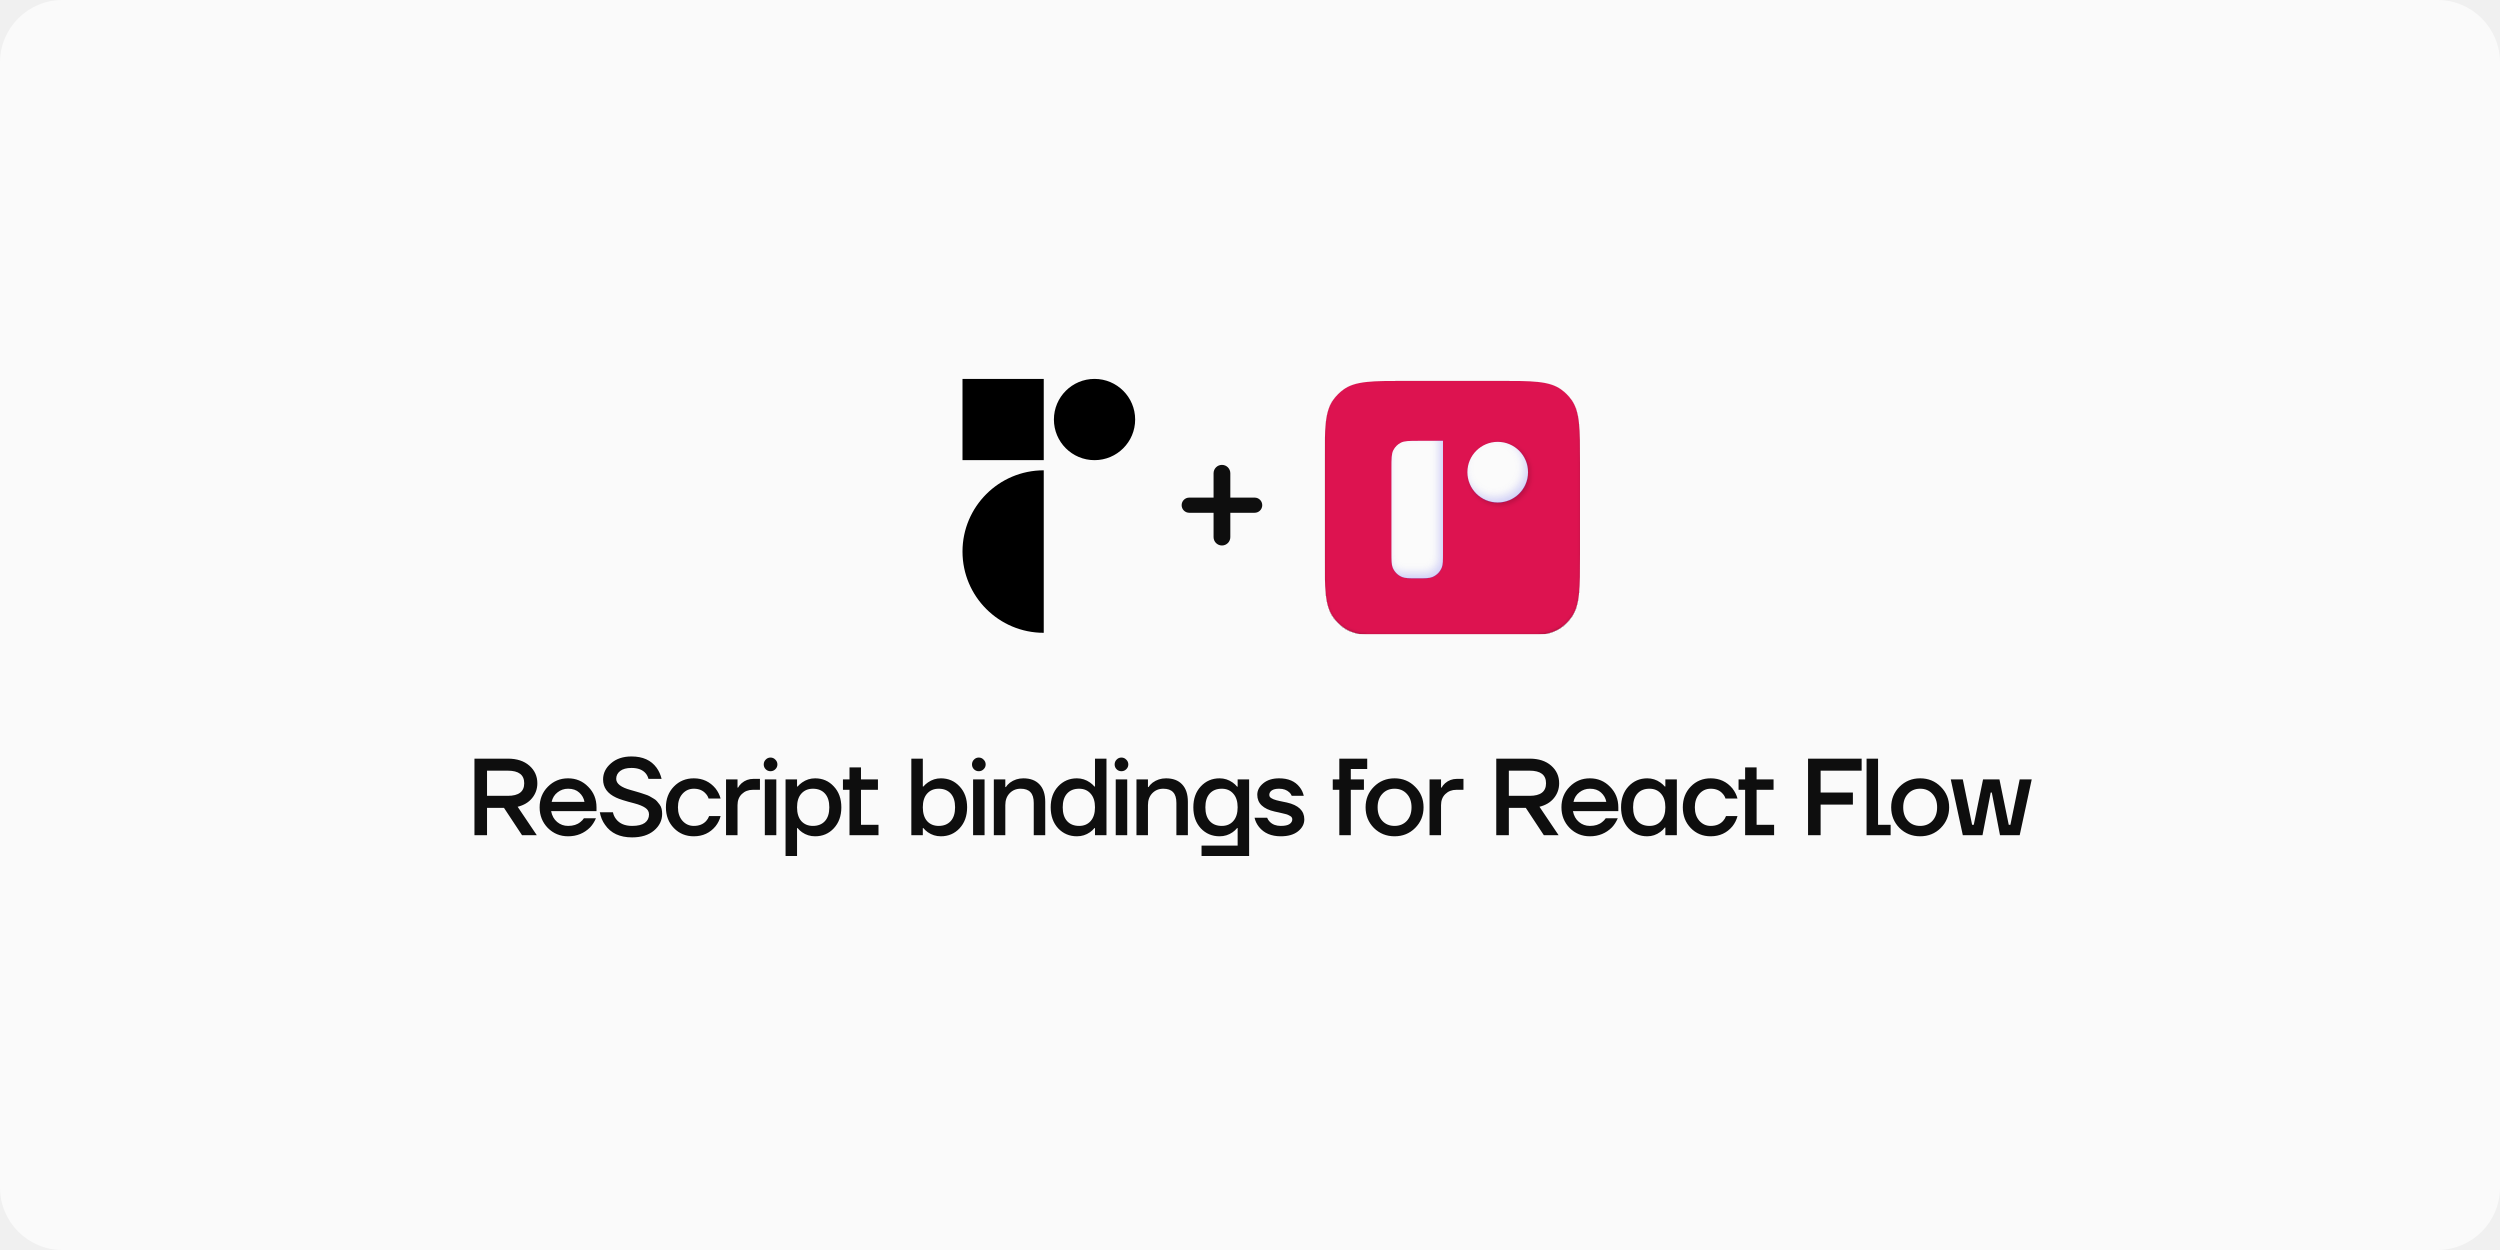
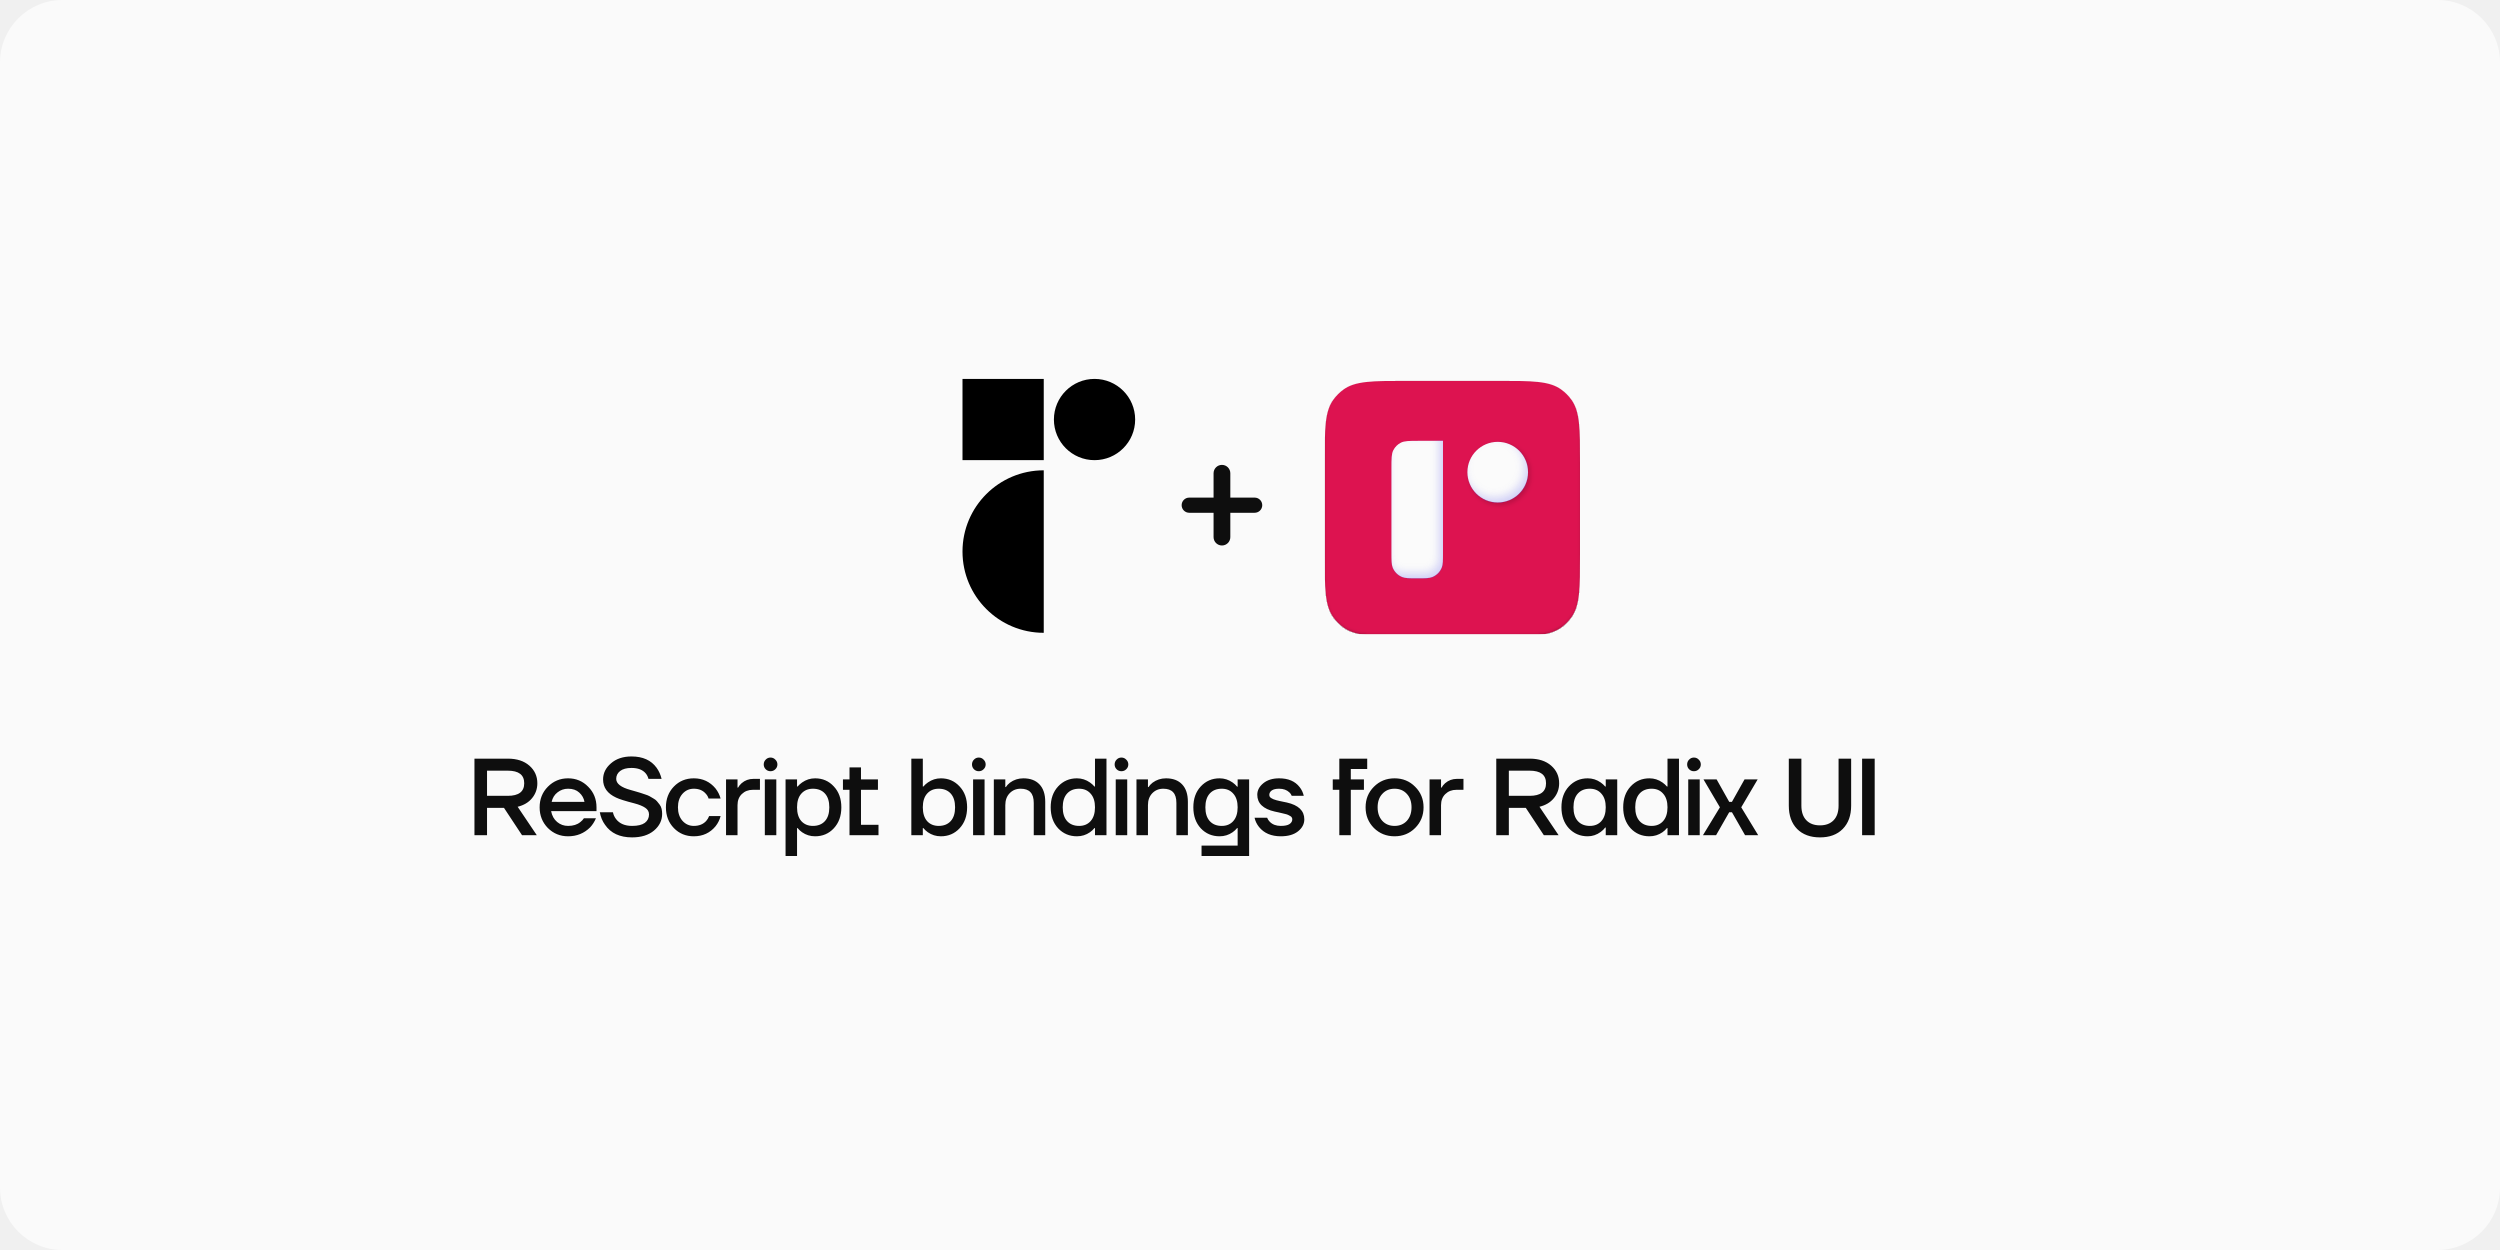
<svg xmlns="http://www.w3.org/2000/svg" width="1280" height="640" viewBox="0 0 1280 640" fill="none">
  <rect width="1280" height="640" rx="32" fill="#FAFAFA" />
-   <path d="M242.92 427.624V388.424H260C264.629 388.424 268.307 389.618 271.032 392.008C273.757 394.397 275.12 397.402 275.12 401.024C275.12 403.898 274.224 406.437 272.432 408.64C270.677 410.805 268.213 412.28 265.04 413.064L274.84 427.624H267.28L258.04 413.624H249.36V427.624H242.92ZM249.36 407.464H260C265.6 407.464 268.4 405.317 268.4 401.024C268.4 396.73 265.6 394.584 260 394.584H249.36V407.464ZM280.49 423.928C277.69 421.053 276.29 417.525 276.29 413.344C276.29 409.162 277.69 405.653 280.49 402.816C283.328 399.941 286.781 398.504 290.85 398.504C294.92 398.504 298.354 399.941 301.154 402.816C303.992 405.653 305.41 409.162 305.41 413.344V415.304H282.17C282.618 417.656 283.645 419.504 285.25 420.848C286.856 422.192 288.722 422.864 290.85 422.864C293.464 422.864 295.554 422.21 297.122 420.904C297.832 420.381 298.448 419.728 298.97 418.944H305.13C304.346 420.773 303.357 422.322 302.162 423.592C299.101 426.653 295.33 428.184 290.85 428.184C286.781 428.184 283.328 426.765 280.49 423.928ZM282.45 410.544H299.25C298.914 408.677 298.018 407.09 296.562 405.784C295.144 404.477 293.24 403.824 290.85 403.824C288.834 403.824 287.042 404.44 285.474 405.672C283.906 406.866 282.898 408.49 282.45 410.544ZM307.095 415.864H313.815C314.076 417.17 314.617 418.346 315.439 419.392C317.231 421.706 319.956 422.864 323.615 422.864C326.564 422.864 328.748 422.341 330.167 421.296C331.585 420.213 332.295 418.776 332.295 416.984C332.295 415.565 331.641 414.426 330.335 413.568C329.065 412.709 327.236 411.962 324.847 411.328C320.18 410.133 317.044 409.144 315.439 408.36C310.996 406.306 308.775 403.208 308.775 399.064C308.775 395.89 310.119 393.146 312.807 390.832C315.495 388.48 319.004 387.304 323.335 387.304C329.084 387.304 333.359 389.226 336.159 393.072C337.353 394.714 338.212 396.618 338.735 398.784H332.015C331.753 397.738 331.287 396.805 330.615 395.984C329.047 394.117 326.62 393.184 323.335 393.184C320.796 393.184 318.855 393.706 317.511 394.752C316.167 395.797 315.495 397.141 315.495 398.784C315.495 401.248 317.977 403.152 322.943 404.496C323.353 404.608 324.137 404.832 325.295 405.168C326.452 405.466 327.273 405.709 327.759 405.896C328.281 406.045 329.065 406.306 330.111 406.68C331.193 407.016 331.996 407.333 332.519 407.632C333.041 407.93 333.713 408.322 334.535 408.808C335.356 409.256 335.972 409.741 336.383 410.264C336.831 410.749 337.279 411.309 337.727 411.944C338.212 412.578 338.548 413.306 338.735 414.128C338.921 414.912 339.015 415.77 339.015 416.704C339.015 420.064 337.615 422.92 334.815 425.272C332.052 427.586 328.319 428.744 323.615 428.744C317.343 428.744 312.732 426.597 309.783 422.304C308.439 420.474 307.543 418.328 307.095 415.864ZM345.036 423.984C342.311 421.184 340.948 417.637 340.948 413.344C340.948 409.05 342.311 405.504 345.036 402.704C347.762 399.904 351.159 398.504 355.228 398.504C359.783 398.504 363.498 400.24 366.372 403.712C367.604 405.317 368.463 407.034 368.948 408.864H362.788C362.527 407.93 362.042 407.09 361.332 406.344C359.876 404.664 357.842 403.824 355.228 403.824C352.914 403.824 350.972 404.701 349.404 406.456C347.874 408.21 347.108 410.506 347.108 413.344C347.108 416.181 347.874 418.477 349.404 420.232C350.972 421.986 352.914 422.864 355.228 422.864C357.916 422.864 360.026 422.024 361.556 420.344C362.228 419.597 362.732 418.757 363.068 417.824H368.948C368.463 419.728 367.604 421.464 366.372 423.032C363.535 426.466 359.82 428.184 355.228 428.184C351.159 428.184 347.762 426.784 345.036 423.984ZM371.731 427.624V399.064H377.611V403.264H377.891C378.302 402.48 378.899 401.733 379.683 401.024C381.4 399.53 383.416 398.784 385.731 398.784H389.091V404.384H385.451C383.174 404.384 381.288 405.112 379.795 406.568C378.339 407.986 377.611 409.872 377.611 412.224V427.624H371.731ZM392.039 393.856C391.367 393.184 391.031 392.362 391.031 391.392C391.031 390.421 391.367 389.6 392.039 388.928C392.711 388.218 393.533 387.864 394.503 387.864C395.474 387.864 396.295 388.218 396.967 388.928C397.677 389.6 398.031 390.421 398.031 391.392C398.031 392.362 397.677 393.184 396.967 393.856C396.295 394.528 395.474 394.864 394.503 394.864C393.533 394.864 392.711 394.528 392.039 393.856ZM391.591 427.624V399.064H397.471V427.624H391.591ZM402.209 438.264V399.064H408.089V402.704H408.369C409.041 401.92 409.807 401.229 410.665 400.632C412.681 399.213 414.903 398.504 417.329 398.504C421.175 398.504 424.367 399.885 426.905 402.648C429.481 405.373 430.769 408.938 430.769 413.344C430.769 417.749 429.481 421.333 426.905 424.096C424.367 426.821 421.175 428.184 417.329 428.184C414.865 428.184 412.644 427.493 410.665 426.112C409.769 425.477 409.004 424.768 408.369 423.984H408.089V438.264H402.209ZM410.273 406.344C408.817 407.986 408.089 410.32 408.089 413.344C408.089 416.368 408.817 418.72 410.273 420.4C411.767 422.042 413.745 422.864 416.209 422.864C418.823 422.864 420.876 422.042 422.369 420.4C423.863 418.757 424.609 416.405 424.609 413.344C424.609 410.282 423.863 407.93 422.369 406.288C420.876 404.645 418.823 403.824 416.209 403.824C413.745 403.824 411.767 404.664 410.273 406.344ZM431.587 404.384V399.064H434.947V392.904H440.827V399.064H449.507V404.384H440.827V422.304H449.788V427.624H434.947V404.384H431.587ZM466.603 427.624V388.424H472.483V402.704H472.763C473.435 401.92 474.2 401.229 475.059 400.632C477.075 399.213 479.296 398.504 481.723 398.504C485.568 398.504 488.76 399.885 491.299 402.648C493.875 405.373 495.163 408.938 495.163 413.344C495.163 417.749 493.875 421.333 491.299 424.096C488.76 426.821 485.568 428.184 481.723 428.184C479.259 428.184 477.037 427.493 475.059 426.112C474.163 425.477 473.397 424.768 472.763 423.984H472.483V427.624H466.603ZM474.667 406.344C473.211 407.986 472.483 410.32 472.483 413.344C472.483 416.368 473.211 418.72 474.667 420.4C476.16 422.042 478.139 422.864 480.603 422.864C483.216 422.864 485.269 422.042 486.763 420.4C488.256 418.757 489.003 416.405 489.003 413.344C489.003 410.282 488.256 407.93 486.763 406.288C485.269 404.645 483.216 403.824 480.603 403.824C478.139 403.824 476.16 404.664 474.667 406.344ZM498.669 393.856C497.997 393.184 497.661 392.362 497.661 391.392C497.661 390.421 497.997 389.6 498.669 388.928C499.341 388.218 500.162 387.864 501.133 387.864C502.104 387.864 502.925 388.218 503.597 388.928C504.306 389.6 504.661 390.421 504.661 391.392C504.661 392.362 504.306 393.184 503.597 393.856C502.925 394.528 502.104 394.864 501.133 394.864C500.162 394.864 499.341 394.528 498.669 393.856ZM498.221 427.624V399.064H504.101V427.624H498.221ZM508.839 427.624V399.064H514.719V402.984H514.999C515.447 402.237 516.138 401.49 517.071 400.744C519.087 399.25 521.383 398.504 523.959 398.504C527.506 398.504 530.25 399.53 532.191 401.584C534.17 403.637 535.159 406.624 535.159 410.544V427.624H529.279V411.104C529.279 408.602 528.719 406.773 527.599 405.616C526.516 404.421 524.836 403.824 522.559 403.824C520.282 403.824 518.396 404.608 516.903 406.176C515.447 407.706 514.719 409.722 514.719 412.224V427.624H508.839ZM541.765 424.096C539.226 421.333 537.957 417.749 537.957 413.344C537.957 408.938 539.226 405.373 541.765 402.648C544.341 399.885 547.552 398.504 551.397 398.504C553.824 398.504 556.045 399.213 558.061 400.632C558.92 401.229 559.685 401.92 560.357 402.704H560.637V388.424H566.517V427.624H560.637V423.984H560.357C559.722 424.768 558.957 425.477 558.061 426.112C556.082 427.493 553.861 428.184 551.397 428.184C547.552 428.184 544.341 426.821 541.765 424.096ZM546.357 406.288C544.864 407.93 544.117 410.282 544.117 413.344C544.117 416.405 544.864 418.757 546.357 420.4C547.85 422.042 549.904 422.864 552.517 422.864C554.981 422.864 556.941 422.042 558.397 420.4C559.89 418.72 560.637 416.368 560.637 413.344C560.637 410.32 559.89 407.986 558.397 406.344C556.941 404.664 554.981 403.824 552.517 403.824C549.904 403.824 547.85 404.645 546.357 406.288ZM571.703 393.856C571.031 393.184 570.695 392.362 570.695 391.392C570.695 390.421 571.031 389.6 571.703 388.928C572.375 388.218 573.196 387.864 574.167 387.864C575.138 387.864 575.959 388.218 576.631 388.928C577.34 389.6 577.695 390.421 577.695 391.392C577.695 392.362 577.34 393.184 576.631 393.856C575.959 394.528 575.138 394.864 574.167 394.864C573.196 394.864 572.375 394.528 571.703 393.856ZM571.255 427.624V399.064H577.135V427.624H571.255ZM581.873 427.624V399.064H587.753V402.984H588.033C588.481 402.237 589.172 401.49 590.105 400.744C592.121 399.25 594.417 398.504 596.993 398.504C600.54 398.504 603.284 399.53 605.225 401.584C607.204 403.637 608.193 406.624 608.193 410.544V427.624H602.313V411.104C602.313 408.602 601.753 406.773 600.633 405.616C599.55 404.421 597.87 403.824 595.593 403.824C593.316 403.824 591.43 404.608 589.937 406.176C588.481 407.706 587.753 409.722 587.753 412.224V427.624H581.873ZM614.799 424.096C612.26 421.333 610.991 417.749 610.991 413.344C610.991 408.938 612.26 405.373 614.799 402.648C617.375 399.885 620.586 398.504 624.431 398.504C626.858 398.504 629.079 399.213 631.095 400.632C631.991 401.266 632.756 401.976 633.391 402.76H633.671V399.064H639.551V438.264H615.191V432.944H633.671V423.984H633.391C632.756 424.768 631.991 425.477 631.095 426.112C629.116 427.493 626.895 428.184 624.431 428.184C620.586 428.184 617.375 426.821 614.799 424.096ZM619.391 406.288C617.898 407.93 617.151 410.282 617.151 413.344C617.151 416.405 617.898 418.757 619.391 420.4C620.884 422.042 622.938 422.864 625.551 422.864C628.015 422.864 629.975 422.042 631.431 420.4C632.924 418.72 633.671 416.368 633.671 413.344C633.671 410.32 632.924 407.986 631.431 406.344C629.975 404.664 628.015 403.824 625.551 403.824C622.938 403.824 620.884 404.645 619.391 406.288ZM642.329 418.664H648.769C649.03 419.41 649.497 420.12 650.169 420.792C651.55 422.173 653.417 422.864 655.769 422.864C657.822 422.864 659.316 422.546 660.249 421.912C661.182 421.277 661.649 420.474 661.649 419.504C661.649 419.168 661.574 418.869 661.425 418.608C661.276 418.309 661.014 418.048 660.641 417.824C660.268 417.6 659.913 417.413 659.577 417.264C659.241 417.077 658.737 416.909 658.065 416.76C657.393 416.573 656.852 416.442 656.441 416.368C656.03 416.256 655.396 416.106 654.537 415.92C653.716 415.733 653.1 415.602 652.689 415.528C646.716 414.184 643.729 411.309 643.729 406.904C643.729 404.664 644.756 402.704 646.809 401.024C648.862 399.344 651.569 398.504 654.929 398.504C659.596 398.504 663.086 399.997 665.401 402.984C666.446 404.29 667.156 405.784 667.529 407.464H661.369C661.07 406.717 660.66 406.12 660.137 405.672C658.83 404.44 657.094 403.824 654.929 403.824C653.249 403.824 651.98 404.122 651.121 404.72C650.3 405.317 649.889 406.064 649.889 406.96C649.889 407.296 649.964 407.613 650.113 407.912C650.262 408.173 650.524 408.416 650.897 408.64C651.27 408.864 651.625 409.05 651.961 409.2C652.334 409.349 652.838 409.517 653.473 409.704C654.108 409.853 654.649 409.984 655.097 410.096C655.545 410.17 656.161 410.301 656.945 410.488C657.766 410.637 658.401 410.768 658.849 410.88C664.822 412.224 667.809 415.098 667.809 419.504C667.809 421.893 666.726 423.946 664.561 425.664C662.433 427.344 659.502 428.184 655.769 428.184C650.916 428.184 647.201 426.597 644.625 423.424C643.468 421.968 642.702 420.381 642.329 418.664ZM682.371 404.384V399.064H685.731V388.424H700.011V393.744H691.611V399.064H698.331V404.384H691.611V427.624H685.731V404.384H682.371ZM703.438 423.928C700.601 421.053 699.182 417.525 699.182 413.344C699.182 409.162 700.601 405.653 703.438 402.816C706.313 399.941 709.841 398.504 714.022 398.504C718.204 398.504 721.713 399.941 724.55 402.816C727.425 405.653 728.862 409.162 728.862 413.344C728.862 417.525 727.425 421.053 724.55 423.928C721.713 426.765 718.204 428.184 714.022 428.184C709.841 428.184 706.313 426.765 703.438 423.928ZM707.75 406.456C706.145 408.173 705.342 410.469 705.342 413.344C705.342 416.218 706.145 418.533 707.75 420.288C709.356 422.005 711.446 422.864 714.022 422.864C716.598 422.864 718.689 422.005 720.294 420.288C721.9 418.533 722.702 416.218 722.702 413.344C722.702 410.469 721.9 408.173 720.294 406.456C718.689 404.701 716.598 403.824 714.022 403.824C711.446 403.824 709.356 404.701 707.75 406.456ZM731.933 427.624V399.064H737.813V403.264H738.093C738.504 402.48 739.101 401.733 739.885 401.024C741.603 399.53 743.619 398.784 745.933 398.784H749.293V404.384H745.653C743.376 404.384 741.491 405.112 739.997 406.568C738.541 407.986 737.813 409.872 737.813 412.224V427.624H731.933ZM766.089 427.624V388.424H783.169C787.798 388.424 791.476 389.618 794.201 392.008C796.926 394.397 798.289 397.402 798.289 401.024C798.289 403.898 797.393 406.437 795.601 408.64C793.846 410.805 791.382 412.28 788.209 413.064L798.009 427.624H790.449L781.209 413.624H772.529V427.624H766.089ZM772.529 407.464H783.169C788.769 407.464 791.569 405.317 791.569 401.024C791.569 396.73 788.769 394.584 783.169 394.584H772.529V407.464ZM803.659 423.928C800.859 421.053 799.459 417.525 799.459 413.344C799.459 409.162 800.859 405.653 803.659 402.816C806.497 399.941 809.95 398.504 814.019 398.504C818.089 398.504 821.523 399.941 824.323 402.816C827.161 405.653 828.579 409.162 828.579 413.344V415.304H805.339C805.787 417.656 806.814 419.504 808.419 420.848C810.025 422.192 811.891 422.864 814.019 422.864C816.633 422.864 818.723 422.21 820.291 420.904C821.001 420.381 821.617 419.728 822.139 418.944H828.299C827.515 420.773 826.526 422.322 825.331 423.592C822.27 426.653 818.499 428.184 814.019 428.184C809.95 428.184 806.497 426.765 803.659 423.928ZM805.619 410.544H822.419C822.083 408.677 821.187 407.09 819.731 405.784C818.313 404.477 816.409 403.824 814.019 403.824C812.003 403.824 810.211 404.44 808.643 405.672C807.075 406.866 806.067 408.49 805.619 410.544ZM833.792 424.096C831.253 421.333 829.984 417.749 829.984 413.344C829.984 408.938 831.253 405.373 833.792 402.648C836.368 399.885 839.578 398.504 843.424 398.504C845.85 398.504 848.072 399.213 850.088 400.632C850.946 401.229 851.712 401.92 852.384 402.704H852.664V399.064H858.544V427.624H852.664V423.704H852.384C851.824 424.488 851.058 425.234 850.088 425.944C848.072 427.437 845.85 428.184 843.424 428.184C839.578 428.184 836.368 426.821 833.792 424.096ZM838.384 406.288C836.89 407.93 836.144 410.282 836.144 413.344C836.144 416.405 836.89 418.757 838.384 420.4C839.877 422.042 841.93 422.864 844.544 422.864C847.008 422.864 848.968 422.042 850.424 420.4C851.917 418.72 852.664 416.368 852.664 413.344C852.664 410.32 851.917 407.986 850.424 406.344C848.968 404.664 847.008 403.824 844.544 403.824C841.93 403.824 839.877 404.645 838.384 406.288ZM865.69 423.984C862.965 421.184 861.602 417.637 861.602 413.344C861.602 409.05 862.965 405.504 865.69 402.704C868.415 399.904 871.813 398.504 875.882 398.504C880.437 398.504 884.151 400.24 887.026 403.712C888.258 405.317 889.117 407.034 889.602 408.864H883.442C883.181 407.93 882.695 407.09 881.986 406.344C880.53 404.664 878.495 403.824 875.882 403.824C873.567 403.824 871.626 404.701 870.058 406.456C868.527 408.21 867.762 410.506 867.762 413.344C867.762 416.181 868.527 418.477 870.058 420.232C871.626 421.986 873.567 422.864 875.882 422.864C878.57 422.864 880.679 422.024 882.21 420.344C882.882 419.597 883.386 418.757 883.722 417.824H889.602C889.117 419.728 888.258 421.464 887.026 423.032C884.189 426.466 880.474 428.184 875.882 428.184C871.813 428.184 868.415 426.784 865.69 423.984ZM890.144 404.384V399.064H893.504V392.904H899.384V399.064H908.064V404.384H899.384V422.304H908.344V427.624H893.504V404.384H890.144ZM925.72 427.624V388.424H953.16V394.584H932.16V405.784H948.68V411.944H932.16V427.624H925.72ZM955.684 427.624V388.424H961.564V422.304H968.004V427.624H955.684ZM972.542 423.928C969.705 421.053 968.286 417.525 968.286 413.344C968.286 409.162 969.705 405.653 972.542 402.816C975.417 399.941 978.945 398.504 983.126 398.504C987.308 398.504 990.817 399.941 993.654 402.816C996.529 405.653 997.966 409.162 997.966 413.344C997.966 417.525 996.529 421.053 993.654 423.928C990.817 426.765 987.308 428.184 983.126 428.184C978.945 428.184 975.417 426.765 972.542 423.928ZM976.854 406.456C975.249 408.173 974.446 410.469 974.446 413.344C974.446 416.218 975.249 418.533 976.854 420.288C978.46 422.005 980.55 422.864 983.126 422.864C985.702 422.864 987.793 422.005 989.398 420.288C991.004 418.533 991.806 416.218 991.806 413.344C991.806 410.469 991.004 408.173 989.398 406.456C987.793 404.701 985.702 403.824 983.126 403.824C980.55 403.824 978.46 404.701 976.854 406.456ZM998.797 399.064H1004.96L1009.72 422.304H1010.56L1015.32 399.064H1023.72L1028.48 422.304H1029.32L1034.08 399.064H1040.24L1034.08 427.624H1024L1019.8 405.784H1019.24L1015.04 427.624H1004.96L998.797 399.064Z" fill="#0E0E0E" />
+   <path d="M242.92 427.624V388.424H260C264.629 388.424 268.307 389.618 271.032 392.008C273.757 394.397 275.12 397.402 275.12 401.024C275.12 403.898 274.224 406.437 272.432 408.64C270.677 410.805 268.213 412.28 265.04 413.064L274.84 427.624H267.28L258.04 413.624H249.36V427.624H242.92ZM249.36 407.464H260C265.6 407.464 268.4 405.317 268.4 401.024C268.4 396.73 265.6 394.584 260 394.584H249.36V407.464ZM280.49 423.928C277.69 421.053 276.29 417.525 276.29 413.344C276.29 409.162 277.69 405.653 280.49 402.816C283.328 399.941 286.781 398.504 290.85 398.504C294.92 398.504 298.354 399.941 301.154 402.816C303.992 405.653 305.41 409.162 305.41 413.344V415.304H282.17C282.618 417.656 283.645 419.504 285.25 420.848C286.856 422.192 288.722 422.864 290.85 422.864C293.464 422.864 295.554 422.21 297.122 420.904C297.832 420.381 298.448 419.728 298.97 418.944H305.13C304.346 420.773 303.357 422.322 302.162 423.592C299.101 426.653 295.33 428.184 290.85 428.184C286.781 428.184 283.328 426.765 280.49 423.928ZM282.45 410.544H299.25C298.914 408.677 298.018 407.09 296.562 405.784C295.144 404.477 293.24 403.824 290.85 403.824C288.834 403.824 287.042 404.44 285.474 405.672C283.906 406.866 282.898 408.49 282.45 410.544ZM307.095 415.864H313.815C314.076 417.17 314.617 418.346 315.439 419.392C317.231 421.706 319.956 422.864 323.615 422.864C326.564 422.864 328.748 422.341 330.167 421.296C331.585 420.213 332.295 418.776 332.295 416.984C332.295 415.565 331.641 414.426 330.335 413.568C329.065 412.709 327.236 411.962 324.847 411.328C320.18 410.133 317.044 409.144 315.439 408.36C310.996 406.306 308.775 403.208 308.775 399.064C308.775 395.89 310.119 393.146 312.807 390.832C315.495 388.48 319.004 387.304 323.335 387.304C329.084 387.304 333.359 389.226 336.159 393.072C337.353 394.714 338.212 396.618 338.735 398.784H332.015C331.753 397.738 331.287 396.805 330.615 395.984C329.047 394.117 326.62 393.184 323.335 393.184C320.796 393.184 318.855 393.706 317.511 394.752C316.167 395.797 315.495 397.141 315.495 398.784C315.495 401.248 317.977 403.152 322.943 404.496C323.353 404.608 324.137 404.832 325.295 405.168C326.452 405.466 327.273 405.709 327.759 405.896C328.281 406.045 329.065 406.306 330.111 406.68C331.193 407.016 331.996 407.333 332.519 407.632C333.041 407.93 333.713 408.322 334.535 408.808C335.356 409.256 335.972 409.741 336.383 410.264C336.831 410.749 337.279 411.309 337.727 411.944C338.212 412.578 338.548 413.306 338.735 414.128C338.921 414.912 339.015 415.77 339.015 416.704C339.015 420.064 337.615 422.92 334.815 425.272C332.052 427.586 328.319 428.744 323.615 428.744C317.343 428.744 312.732 426.597 309.783 422.304C308.439 420.474 307.543 418.328 307.095 415.864ZM345.036 423.984C342.311 421.184 340.948 417.637 340.948 413.344C340.948 409.05 342.311 405.504 345.036 402.704C347.762 399.904 351.159 398.504 355.228 398.504C359.783 398.504 363.498 400.24 366.372 403.712C367.604 405.317 368.463 407.034 368.948 408.864H362.788C362.527 407.93 362.042 407.09 361.332 406.344C359.876 404.664 357.842 403.824 355.228 403.824C352.914 403.824 350.972 404.701 349.404 406.456C347.874 408.21 347.108 410.506 347.108 413.344C347.108 416.181 347.874 418.477 349.404 420.232C350.972 421.986 352.914 422.864 355.228 422.864C357.916 422.864 360.026 422.024 361.556 420.344C362.228 419.597 362.732 418.757 363.068 417.824H368.948C368.463 419.728 367.604 421.464 366.372 423.032C363.535 426.466 359.82 428.184 355.228 428.184C351.159 428.184 347.762 426.784 345.036 423.984ZM371.731 427.624V399.064H377.611V403.264H377.891C378.302 402.48 378.899 401.733 379.683 401.024C381.4 399.53 383.416 398.784 385.731 398.784H389.091V404.384H385.451C383.174 404.384 381.288 405.112 379.795 406.568C378.339 407.986 377.611 409.872 377.611 412.224V427.624H371.731ZM392.039 393.856C391.367 393.184 391.031 392.362 391.031 391.392C391.031 390.421 391.367 389.6 392.039 388.928C392.711 388.218 393.533 387.864 394.503 387.864C395.474 387.864 396.295 388.218 396.967 388.928C397.677 389.6 398.031 390.421 398.031 391.392C398.031 392.362 397.677 393.184 396.967 393.856C396.295 394.528 395.474 394.864 394.503 394.864C393.533 394.864 392.711 394.528 392.039 393.856ZM391.591 427.624V399.064H397.471V427.624H391.591ZM402.209 438.264V399.064H408.089V402.704H408.369C409.041 401.92 409.807 401.229 410.665 400.632C412.681 399.213 414.903 398.504 417.329 398.504C421.175 398.504 424.367 399.885 426.905 402.648C429.481 405.373 430.769 408.938 430.769 413.344C430.769 417.749 429.481 421.333 426.905 424.096C424.367 426.821 421.175 428.184 417.329 428.184C414.865 428.184 412.644 427.493 410.665 426.112C409.769 425.477 409.004 424.768 408.369 423.984H408.089V438.264H402.209ZM410.273 406.344C408.817 407.986 408.089 410.32 408.089 413.344C408.089 416.368 408.817 418.72 410.273 420.4C411.767 422.042 413.745 422.864 416.209 422.864C418.823 422.864 420.876 422.042 422.369 420.4C423.863 418.757 424.609 416.405 424.609 413.344C424.609 410.282 423.863 407.93 422.369 406.288C420.876 404.645 418.823 403.824 416.209 403.824C413.745 403.824 411.767 404.664 410.273 406.344ZM431.587 404.384V399.064H434.947V392.904H440.827V399.064H449.507V404.384H440.827V422.304H449.788V427.624H434.947V404.384H431.587ZM466.603 427.624V388.424H472.483V402.704H472.763C473.435 401.92 474.2 401.229 475.059 400.632C477.075 399.213 479.296 398.504 481.723 398.504C485.568 398.504 488.76 399.885 491.299 402.648C493.875 405.373 495.163 408.938 495.163 413.344C495.163 417.749 493.875 421.333 491.299 424.096C488.76 426.821 485.568 428.184 481.723 428.184C479.259 428.184 477.037 427.493 475.059 426.112C474.163 425.477 473.397 424.768 472.763 423.984H472.483V427.624H466.603ZM474.667 406.344C473.211 407.986 472.483 410.32 472.483 413.344C472.483 416.368 473.211 418.72 474.667 420.4C476.16 422.042 478.139 422.864 480.603 422.864C483.216 422.864 485.269 422.042 486.763 420.4C488.256 418.757 489.003 416.405 489.003 413.344C489.003 410.282 488.256 407.93 486.763 406.288C485.269 404.645 483.216 403.824 480.603 403.824C478.139 403.824 476.16 404.664 474.667 406.344ZM498.669 393.856C497.997 393.184 497.661 392.362 497.661 391.392C497.661 390.421 497.997 389.6 498.669 388.928C499.341 388.218 500.162 387.864 501.133 387.864C502.104 387.864 502.925 388.218 503.597 388.928C504.306 389.6 504.661 390.421 504.661 391.392C504.661 392.362 504.306 393.184 503.597 393.856C502.925 394.528 502.104 394.864 501.133 394.864C500.162 394.864 499.341 394.528 498.669 393.856ZM498.221 427.624V399.064H504.101V427.624H498.221ZM508.839 427.624V399.064H514.719V402.984H514.999C515.447 402.237 516.138 401.49 517.071 400.744C519.087 399.25 521.383 398.504 523.959 398.504C527.506 398.504 530.25 399.53 532.191 401.584C534.17 403.637 535.159 406.624 535.159 410.544V427.624H529.279V411.104C529.279 408.602 528.719 406.773 527.599 405.616C526.516 404.421 524.836 403.824 522.559 403.824C520.282 403.824 518.396 404.608 516.903 406.176C515.447 407.706 514.719 409.722 514.719 412.224V427.624H508.839ZM541.765 424.096C539.226 421.333 537.957 417.749 537.957 413.344C537.957 408.938 539.226 405.373 541.765 402.648C544.341 399.885 547.552 398.504 551.397 398.504C553.824 398.504 556.045 399.213 558.061 400.632C558.92 401.229 559.685 401.92 560.357 402.704H560.637V388.424H566.517V427.624H560.637V423.984H560.357C559.722 424.768 558.957 425.477 558.061 426.112C556.082 427.493 553.861 428.184 551.397 428.184C547.552 428.184 544.341 426.821 541.765 424.096ZM546.357 406.288C544.864 407.93 544.117 410.282 544.117 413.344C544.117 416.405 544.864 418.757 546.357 420.4C547.85 422.042 549.904 422.864 552.517 422.864C554.981 422.864 556.941 422.042 558.397 420.4C559.89 418.72 560.637 416.368 560.637 413.344C560.637 410.32 559.89 407.986 558.397 406.344C556.941 404.664 554.981 403.824 552.517 403.824C549.904 403.824 547.85 404.645 546.357 406.288ZM571.703 393.856C571.031 393.184 570.695 392.362 570.695 391.392C570.695 390.421 571.031 389.6 571.703 388.928C572.375 388.218 573.196 387.864 574.167 387.864C575.138 387.864 575.959 388.218 576.631 388.928C577.34 389.6 577.695 390.421 577.695 391.392C577.695 392.362 577.34 393.184 576.631 393.856C575.959 394.528 575.138 394.864 574.167 394.864C573.196 394.864 572.375 394.528 571.703 393.856ZM571.255 427.624V399.064H577.135V427.624H571.255ZM581.873 427.624V399.064H587.753V402.984H588.033C588.481 402.237 589.172 401.49 590.105 400.744C592.121 399.25 594.417 398.504 596.993 398.504C600.54 398.504 603.284 399.53 605.225 401.584C607.204 403.637 608.193 406.624 608.193 410.544V427.624H602.313V411.104C602.313 408.602 601.753 406.773 600.633 405.616C599.55 404.421 597.87 403.824 595.593 403.824C593.316 403.824 591.43 404.608 589.937 406.176C588.481 407.706 587.753 409.722 587.753 412.224V427.624H581.873ZM614.799 424.096C612.26 421.333 610.991 417.749 610.991 413.344C610.991 408.938 612.26 405.373 614.799 402.648C617.375 399.885 620.586 398.504 624.431 398.504C626.858 398.504 629.079 399.213 631.095 400.632C631.991 401.266 632.756 401.976 633.391 402.76H633.671V399.064H639.551V438.264H615.191V432.944H633.671V423.984H633.391C632.756 424.768 631.991 425.477 631.095 426.112C629.116 427.493 626.895 428.184 624.431 428.184C620.586 428.184 617.375 426.821 614.799 424.096ZM619.391 406.288C617.898 407.93 617.151 410.282 617.151 413.344C617.151 416.405 617.898 418.757 619.391 420.4C620.884 422.042 622.938 422.864 625.551 422.864C628.015 422.864 629.975 422.042 631.431 420.4C632.924 418.72 633.671 416.368 633.671 413.344C633.671 410.32 632.924 407.986 631.431 406.344C629.975 404.664 628.015 403.824 625.551 403.824C622.938 403.824 620.884 404.645 619.391 406.288ZM642.329 418.664H648.769C649.03 419.41 649.497 420.12 650.169 420.792C651.55 422.173 653.417 422.864 655.769 422.864C657.822 422.864 659.316 422.546 660.249 421.912C661.182 421.277 661.649 420.474 661.649 419.504C661.649 419.168 661.574 418.869 661.425 418.608C661.276 418.309 661.014 418.048 660.641 417.824C660.268 417.6 659.913 417.413 659.577 417.264C659.241 417.077 658.737 416.909 658.065 416.76C657.393 416.573 656.852 416.442 656.441 416.368C656.03 416.256 655.396 416.106 654.537 415.92C653.716 415.733 653.1 415.602 652.689 415.528C646.716 414.184 643.729 411.309 643.729 406.904C643.729 404.664 644.756 402.704 646.809 401.024C648.862 399.344 651.569 398.504 654.929 398.504C659.596 398.504 663.086 399.997 665.401 402.984C666.446 404.29 667.156 405.784 667.529 407.464H661.369C661.07 406.717 660.66 406.12 660.137 405.672C658.83 404.44 657.094 403.824 654.929 403.824C653.249 403.824 651.98 404.122 651.121 404.72C650.3 405.317 649.889 406.064 649.889 406.96C649.889 407.296 649.964 407.613 650.113 407.912C650.262 408.173 650.524 408.416 650.897 408.64C651.27 408.864 651.625 409.05 651.961 409.2C652.334 409.349 652.838 409.517 653.473 409.704C654.108 409.853 654.649 409.984 655.097 410.096C655.545 410.17 656.161 410.301 656.945 410.488C657.766 410.637 658.401 410.768 658.849 410.88C664.822 412.224 667.809 415.098 667.809 419.504C667.809 421.893 666.726 423.946 664.561 425.664C662.433 427.344 659.502 428.184 655.769 428.184C650.916 428.184 647.201 426.597 644.625 423.424C643.468 421.968 642.702 420.381 642.329 418.664ZM682.371 404.384V399.064H685.731V388.424H700.011V393.744H691.611V399.064H698.331V404.384H691.611V427.624H685.731V404.384H682.371ZM703.438 423.928C700.601 421.053 699.182 417.525 699.182 413.344C699.182 409.162 700.601 405.653 703.438 402.816C706.313 399.941 709.841 398.504 714.022 398.504C718.204 398.504 721.713 399.941 724.55 402.816C727.425 405.653 728.862 409.162 728.862 413.344C728.862 417.525 727.425 421.053 724.55 423.928C721.713 426.765 718.204 428.184 714.022 428.184C709.841 428.184 706.313 426.765 703.438 423.928ZM707.75 406.456C706.145 408.173 705.342 410.469 705.342 413.344C705.342 416.218 706.145 418.533 707.75 420.288C709.356 422.005 711.446 422.864 714.022 422.864C716.598 422.864 718.689 422.005 720.294 420.288C721.9 418.533 722.702 416.218 722.702 413.344C722.702 410.469 721.9 408.173 720.294 406.456C718.689 404.701 716.598 403.824 714.022 403.824C711.446 403.824 709.356 404.701 707.75 406.456ZM731.933 427.624V399.064H737.813V403.264H738.093C738.504 402.48 739.101 401.733 739.885 401.024C741.603 399.53 743.619 398.784 745.933 398.784H749.293V404.384H745.653C743.376 404.384 741.491 405.112 739.997 406.568C738.541 407.986 737.813 409.872 737.813 412.224V427.624H731.933ZM766.089 427.624V388.424H783.169C787.798 388.424 791.476 389.618 794.201 392.008C796.926 394.397 798.289 397.402 798.289 401.024C798.289 403.898 797.393 406.437 795.601 408.64C793.846 410.805 791.382 412.28 788.209 413.064L798.009 427.624H790.449L781.209 413.624H772.529V427.624H766.089ZM772.529 407.464H783.169C788.769 407.464 791.569 405.317 791.569 401.024C791.569 396.73 788.769 394.584 783.169 394.584H772.529V407.464ZM803.267 424.096C800.729 421.333 799.459 417.749 799.459 413.344C799.459 408.938 800.729 405.373 803.267 402.648C805.843 399.885 809.054 398.504 812.899 398.504C815.326 398.504 817.547 399.213 819.563 400.632C820.422 401.229 821.187 401.92 821.859 402.704H822.139V399.064H828.019V427.624H822.139V423.704H821.859C821.299 424.488 820.534 425.234 819.563 425.944C817.547 427.437 815.326 428.184 812.899 428.184C809.054 428.184 805.843 426.821 803.267 424.096ZM807.859 406.288C806.366 407.93 805.619 410.282 805.619 413.344C805.619 416.405 806.366 418.757 807.859 420.4C809.353 422.042 811.406 422.864 814.019 422.864C816.483 422.864 818.443 422.042 819.899 420.4C821.393 418.72 822.139 416.368 822.139 413.344C822.139 410.32 821.393 407.986 819.899 406.344C818.443 404.664 816.483 403.824 814.019 403.824C811.406 403.824 809.353 404.645 807.859 406.288ZM834.886 424.096C832.347 421.333 831.078 417.749 831.078 413.344C831.078 408.938 832.347 405.373 834.886 402.648C837.462 399.885 840.672 398.504 844.518 398.504C846.944 398.504 849.166 399.213 851.182 400.632C852.04 401.229 852.806 401.92 853.478 402.704H853.758V388.424H859.638V427.624H853.758V423.984H853.478C852.843 424.768 852.078 425.477 851.182 426.112C849.203 427.493 846.982 428.184 844.518 428.184C840.672 428.184 837.462 426.821 834.886 424.096ZM839.478 406.288C837.984 407.93 837.238 410.282 837.238 413.344C837.238 416.405 837.984 418.757 839.478 420.4C840.971 422.042 843.024 422.864 845.638 422.864C848.102 422.864 850.062 422.042 851.518 420.4C853.011 418.72 853.758 416.368 853.758 413.344C853.758 410.32 853.011 407.986 851.518 406.344C850.062 404.664 848.102 403.824 845.638 403.824C843.024 403.824 840.971 404.645 839.478 406.288ZM864.824 393.856C864.152 393.184 863.816 392.362 863.816 391.392C863.816 390.421 864.152 389.6 864.824 388.928C865.496 388.218 866.317 387.864 867.288 387.864C868.258 387.864 869.08 388.218 869.752 388.928C870.461 389.6 870.816 390.421 870.816 391.392C870.816 392.362 870.461 393.184 869.752 393.856C869.08 394.528 868.258 394.864 867.288 394.864C866.317 394.864 865.496 394.528 864.824 393.856ZM864.376 427.624V399.064H870.256V427.624H864.376ZM871.914 427.624L880.594 413.344L872.194 399.064H878.914L885.354 410.544H886.754L893.194 399.064H899.914L891.514 413.344L900.194 427.624H893.474L886.754 415.864H885.354L878.634 427.624H871.914ZM915.869 412.504V388.424H922.309V412.504C922.309 415.714 923.149 418.197 924.829 419.952C926.509 421.706 928.843 422.584 931.829 422.584C934.816 422.584 937.149 421.706 938.829 419.952C940.509 418.197 941.349 415.714 941.349 412.504V388.424H947.789V412.504C947.789 417.544 946.352 421.52 943.477 424.432C940.64 427.306 936.757 428.744 931.829 428.744C926.901 428.744 923 427.306 920.125 424.432C917.288 421.52 915.869 417.544 915.869 412.504ZM953.4 427.624V388.424H959.84V427.624H953.4Z" fill="#0E0E0E" />
  <g clip-path="url(#clip0_1460_31)">
    <g filter="url(#filter0_i_1460_31)">
      <path d="M678.27 236.888C678.27 219.445 678.27 210.728 682.711 204.611C684.146 202.636 685.883 200.899 687.858 199.463C693.969 195.022 702.692 195.022 720.133 195.022H767.092C784.535 195.022 793.252 195.022 799.369 199.463C801.344 200.898 803.08 202.635 804.514 204.611C808.957 210.724 808.957 219.445 808.957 236.888V283.845C808.957 301.288 808.957 310.005 804.514 316.122C803.08 318.097 801.344 319.834 799.369 321.267C793.255 325.711 784.535 325.711 767.092 325.711H720.133C702.692 325.711 693.973 325.711 687.858 321.267C685.883 319.833 684.146 318.097 682.711 316.122C678.27 310.009 678.27 301.288 678.27 283.845V236.888Z" fill="#DD1350" />
    </g>
    <g filter="url(#filter1_di_1460_31)">
      <path d="M766.829 257.261C775.399 257.261 782.346 250.314 782.346 241.745C782.346 233.175 775.399 226.228 766.829 226.228C758.26 226.228 751.313 233.175 751.313 241.745C751.313 250.314 758.26 257.261 766.829 257.261Z" fill="#FBFBFB" />
    </g>
    <path d="M713.511 240.884C713.511 235.959 713.511 233.495 714.474 231.61C715.315 229.953 716.661 228.605 718.318 227.761C720.2 226.804 722.664 226.804 727.592 226.804L738.832 225.71L739.91 226.804V283.992C739.91 288.091 739.612 289.934 738.942 291.549C738.5 292.616 737.852 293.586 737.035 294.403C736.218 295.22 735.248 295.868 734.18 296.31C732.564 296.98 730.811 297.188 726.713 297.188C722.614 297.188 720.563 297.188 718.948 296.518C717.88 296.076 716.91 295.428 716.093 294.611C715.276 293.795 714.628 292.824 714.186 291.757C713.516 290.141 713.516 288.09 713.516 283.992L713.511 240.884Z" fill="#DD1350" />
    <g filter="url(#filter2_i_1460_31)">
      <path d="M712.415 239.784C712.415 234.858 712.415 232.394 713.377 230.51C714.219 228.852 715.565 227.504 717.221 226.66C719.103 225.703 721.567 225.703 726.495 225.703H738.813V282.891C738.813 286.991 738.813 289.042 738.143 290.656C737.701 291.724 737.053 292.694 736.236 293.511C735.418 294.328 734.448 294.976 733.381 295.418C731.765 296.088 729.714 296.088 725.616 296.088C721.517 296.088 719.466 296.088 717.851 295.418C716.784 294.976 715.814 294.328 714.997 293.511C714.18 292.694 713.531 291.724 713.089 290.656C712.419 289.041 712.419 286.99 712.419 282.891L712.415 239.784Z" fill="#FBFBFB" />
    </g>
  </g>
  <path d="M646.27 258.656C646.27 260.801 644.531 262.54 642.386 262.54H629.924V275.002C629.924 277.371 628.004 279.291 625.635 279.291V279.291C623.266 279.291 621.346 277.371 621.346 275.002V262.54H608.884C606.739 262.54 605 260.801 605 258.656V258.656C605 256.511 606.739 254.772 608.884 254.772H621.346V242.31C621.346 239.941 623.266 238.021 625.635 238.021V238.021C628.004 238.021 629.924 239.941 629.924 242.31V254.772H642.386C644.531 254.772 646.27 256.511 646.27 258.656V258.656Z" fill="#0E0E0E" />
  <g clip-path="url(#clip1_1460_31)">
    <path d="M534.4 324C511.425 324 492.8 305.375 492.8 282.4C492.8 259.425 511.425 240.8 534.4 240.8V324Z" fill="black" />
    <path d="M534.4 194H492.8V235.6H534.4V194Z" fill="black" />
    <path d="M560.4 235.6C571.887 235.6 581.2 226.288 581.2 214.8C581.2 203.312 571.887 194 560.4 194C548.913 194 539.6 203.312 539.6 214.8C539.6 226.288 548.913 235.6 560.4 235.6Z" fill="black" />
  </g>
  <defs>
    <filter id="filter0_i_1460_31" x="678.27" y="194.147" width="130.687" height="131.563" filterUnits="userSpaceOnUse" color-interpolation-filters="sRGB">
      <feFlood flood-opacity="0" result="BackgroundImageFix" />
      <feBlend mode="normal" in="SourceGraphic" in2="BackgroundImageFix" result="shape" />
      <feColorMatrix in="SourceAlpha" type="matrix" values="0 0 0 0 0 0 0 0 0 0 0 0 0 0 0 0 0 0 127 0" result="hardAlpha" />
      <feOffset dy="-0.875" />
      <feGaussianBlur stdDeviation="0.875" />
      <feComposite in2="hardAlpha" operator="arithmetic" k2="-1" k3="1" />
      <feColorMatrix type="matrix" values="0 0 0 0 0 0 0 0 0 0 0 0 0 0 0 0 0 0 0.2 0" />
      <feBlend mode="normal" in2="shape" result="effect1_innerShadow_1460_31" />
    </filter>
    <filter id="filter1_di_1460_31" x="749.563" y="223.603" width="35.982" height="36.857" filterUnits="userSpaceOnUse" color-interpolation-filters="sRGB">
      <feFlood flood-opacity="0" result="BackgroundImageFix" />
      <feColorMatrix in="SourceAlpha" type="matrix" values="0 0 0 0 0 0 0 0 0 0 0 0 0 0 0 0 0 0 127 0" result="hardAlpha" />
      <feOffset dx="1.108" dy="1.108" />
      <feGaussianBlur stdDeviation="1.046" />
      <feColorMatrix type="matrix" values="0 0 0 0 0 0 0 0 0 0 0 0 0 0 0 0 0 0 0.15 0" />
      <feBlend mode="normal" in2="BackgroundImageFix" result="effect1_dropShadow_1460_31" />
      <feBlend mode="normal" in="SourceGraphic" in2="effect1_dropShadow_1460_31" result="shape" />
      <feColorMatrix in="SourceAlpha" type="matrix" values="0 0 0 0 0 0 0 0 0 0 0 0 0 0 0 0 0 0 127 0" result="hardAlpha" />
      <feOffset dx="-1.75" dy="-2.625" />
      <feGaussianBlur stdDeviation="2.216" />
      <feComposite in2="hardAlpha" operator="arithmetic" k2="-1" k3="1" />
      <feColorMatrix type="matrix" values="0 0 0 0 0.322 0 0 0 0 0.31 0 0 0 0 0.91 0 0 0 0.25 0" />
      <feBlend mode="normal" in2="shape" result="effect2_innerShadow_1460_31" />
    </filter>
    <filter id="filter2_i_1460_31" x="710.664" y="223.078" width="28.15" height="73.01" filterUnits="userSpaceOnUse" color-interpolation-filters="sRGB">
      <feFlood flood-opacity="0" result="BackgroundImageFix" />
      <feBlend mode="normal" in="SourceGraphic" in2="BackgroundImageFix" result="shape" />
      <feColorMatrix in="SourceAlpha" type="matrix" values="0 0 0 0 0 0 0 0 0 0 0 0 0 0 0 0 0 0 127 0" result="hardAlpha" />
      <feOffset dx="-1.751" dy="-2.625" />
      <feGaussianBlur stdDeviation="2.216" />
      <feComposite in2="hardAlpha" operator="arithmetic" k2="-1" k3="1" />
      <feColorMatrix type="matrix" values="0 0 0 0 0.322 0 0 0 0 0.31 0 0 0 0 0.91 0 0 0 0.25 0" />
      <feBlend mode="normal" in2="shape" result="effect1_innerShadow_1460_31" />
    </filter>
    <clipPath id="clip0_1460_31">
      <rect width="130.688" height="130.688" fill="white" transform="translate(678.27 194)" />
    </clipPath>
    <clipPath id="clip1_1460_31">
      <rect width="130" height="130" fill="white" transform="translate(472 194)" />
    </clipPath>
  </defs>
</svg>
